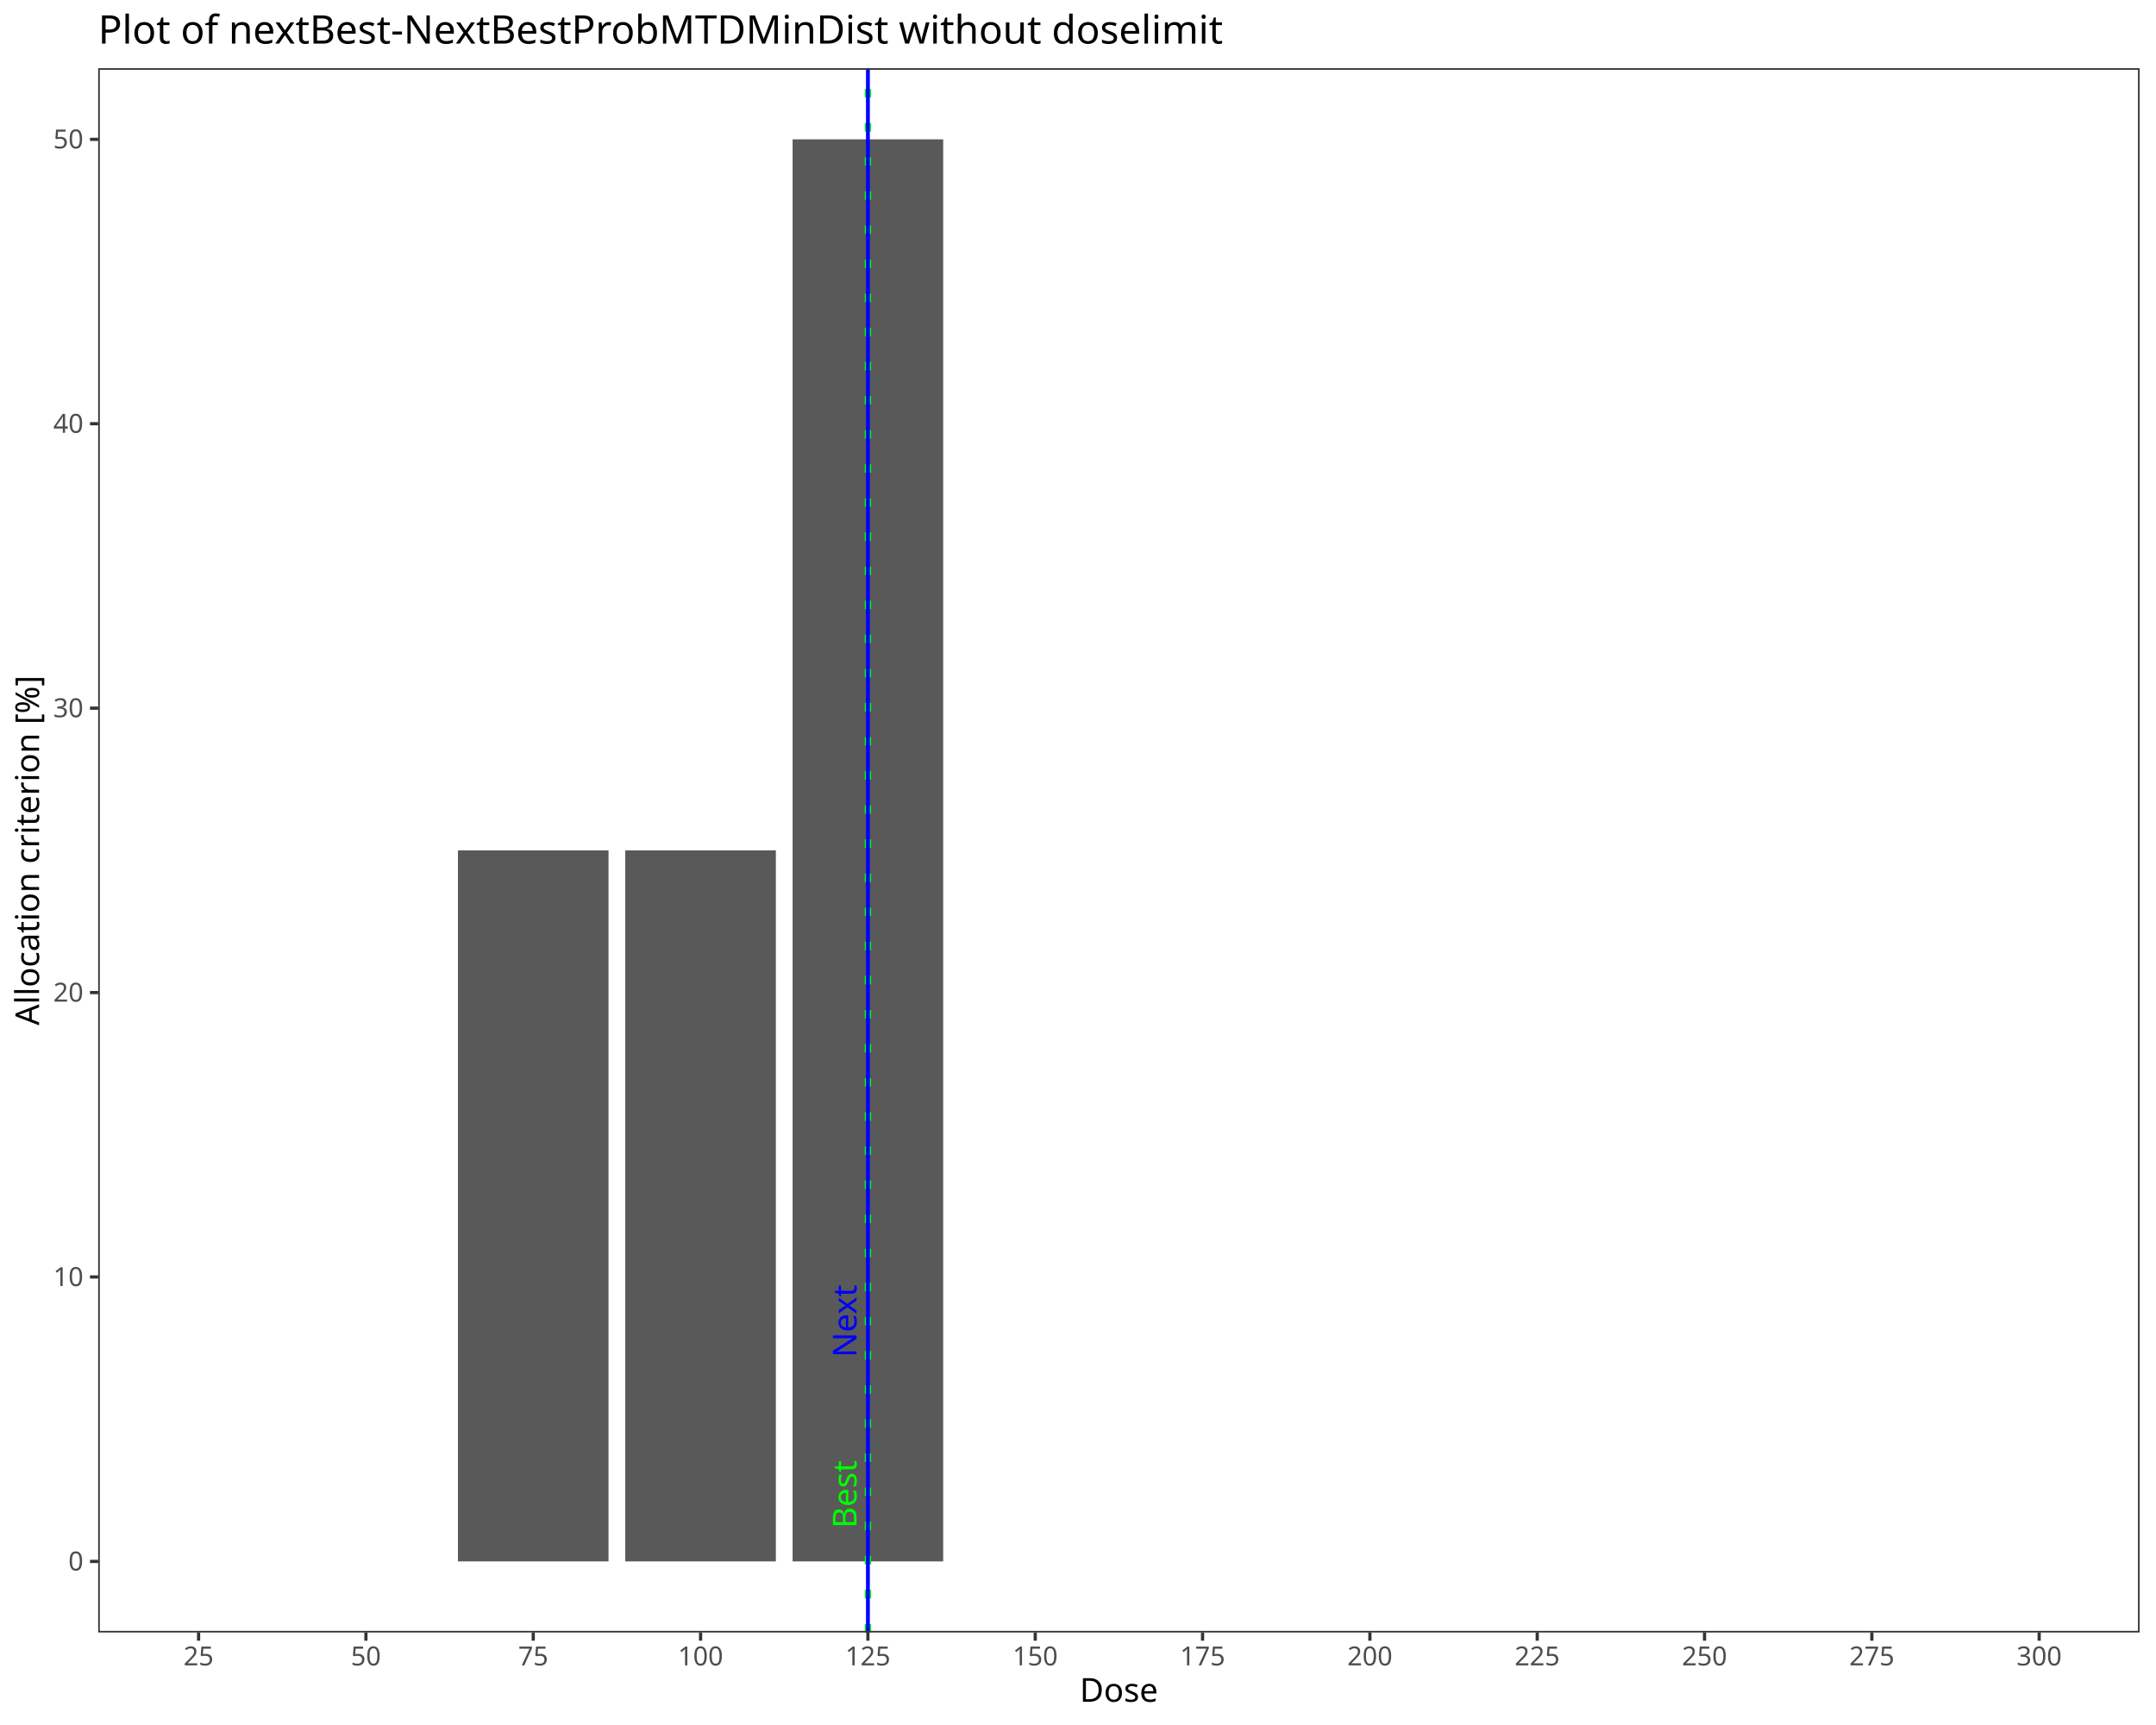
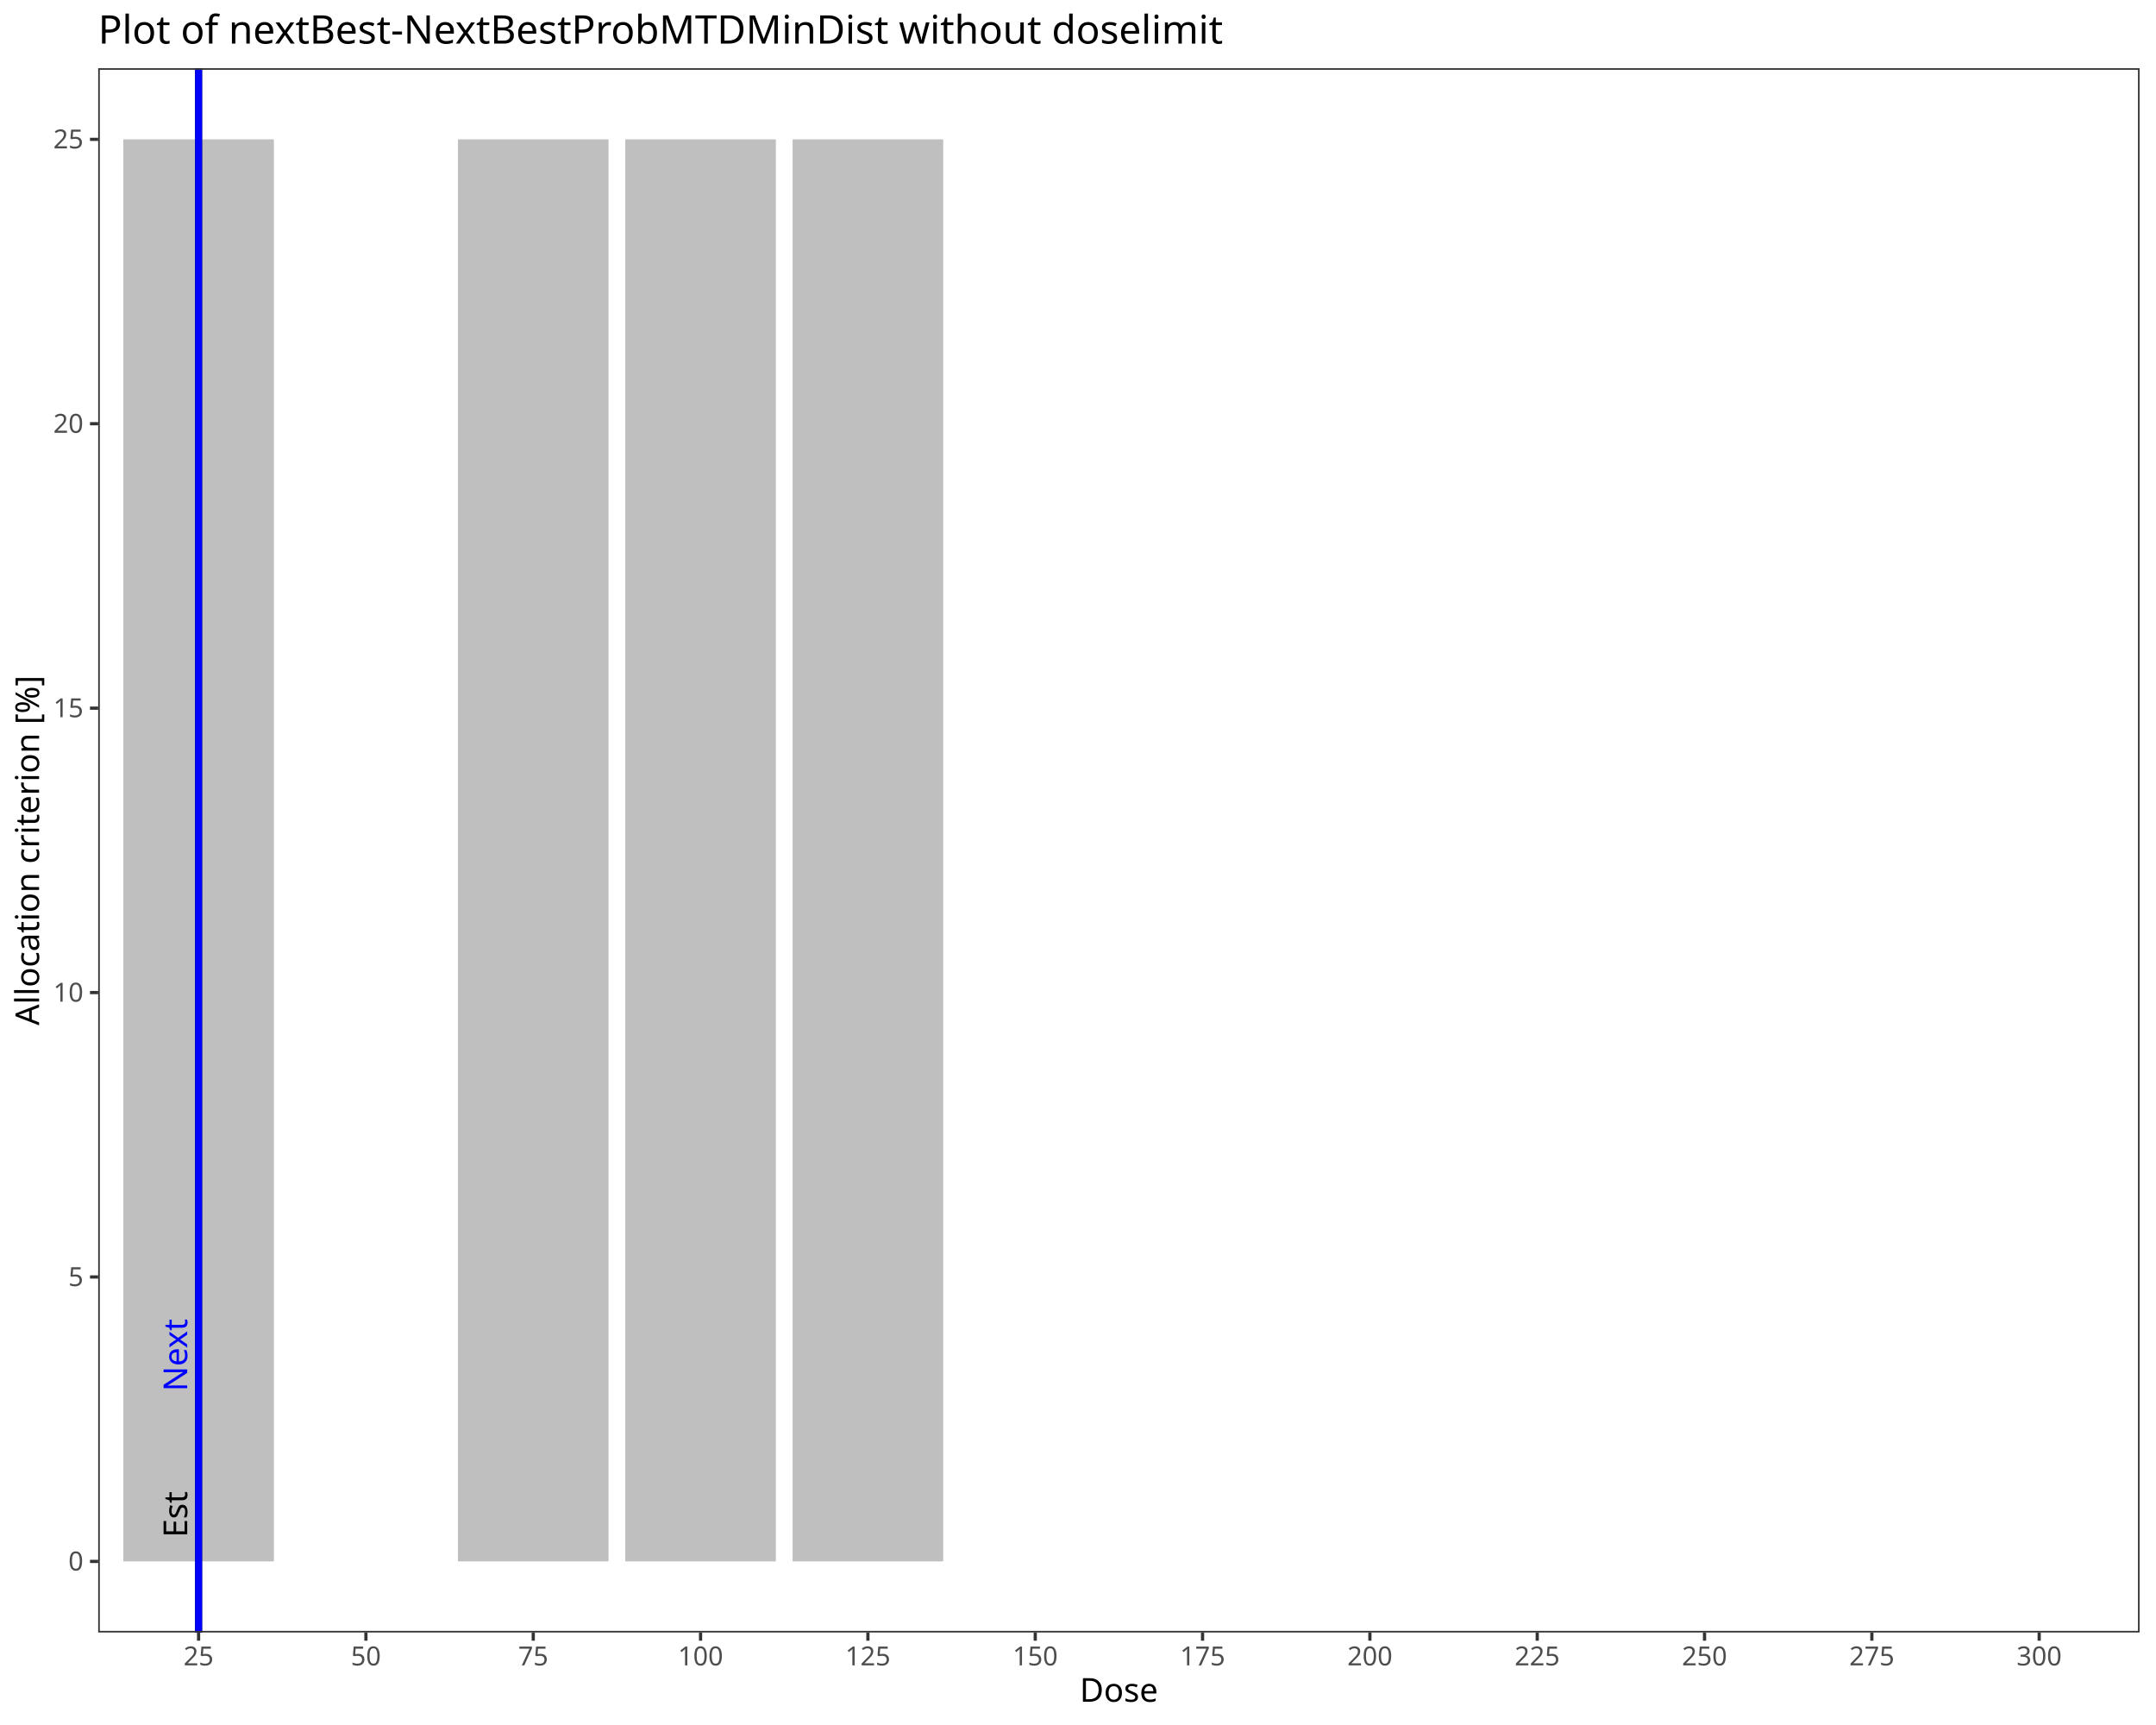
<svg xmlns="http://www.w3.org/2000/svg" class="svglite" data-engine-version="2.0" width="720.00pt" height="576.00pt" viewBox="0 0 720.00 576.00">
  <defs>
    <style type="text/css">
    .svglite line, .svglite polyline, .svglite polygon, .svglite path, .svglite rect, .svglite circle {
      fill: none;
      stroke: #000000;
      stroke-linecap: round;
      stroke-linejoin: round;
      stroke-miterlimit: 10.00;
    }
  </style>
  </defs>
  <rect width="100%" height="100%" style="stroke: none; fill: #FFFFFF;" />
  <defs>
    <clipPath id="cpMC4wMHw3MjAuMDB8MC4wMHw1NzYuMDA=">
      <rect x="0.00" y="0.00" width="720.00" height="576.00" />
    </clipPath>
  </defs>
  <g clip-path="url(#cpMC4wMHw3MjAuMDB8MC4wMHw1NzYuMDA=)">
    <rect x="0.00" y="0.00" width="720.00" height="576.00" style="stroke-width: 1.07; stroke: #FFFFFF; fill: #FFFFFF;" />
  </g>
  <defs>
    <clipPath id="cpMzIuNzl8NzE0LjUyfDIyLjc4fDU0NS4xMQ==">
      <rect x="32.79" y="22.78" width="681.73" height="522.33" />
    </clipPath>
  </defs>
  <g clip-path="url(#cpMzIuNzl8NzE0LjUyfDIyLjc4fDU0NS4xMQ==)">
    <rect x="32.79" y="22.78" width="681.73" height="522.33" style="stroke-width: 1.07; stroke: none; fill: #FFFFFF;" />
-     <rect x="41.18" y="521.37" width="50.29" height="0.00" style="stroke-width: 1.07; stroke: none; stroke-linecap: square; stroke-linejoin: miter; fill: #595959;" />
-     <rect x="97.05" y="521.37" width="50.29" height="0.00" style="stroke-width: 1.07; stroke: none; stroke-linecap: square; stroke-linejoin: miter; fill: #595959;" />
-     <rect x="152.93" y="283.95" width="50.29" height="237.42" style="stroke-width: 1.07; stroke: none; stroke-linecap: square; stroke-linejoin: miter; fill: #595959;" />
-     <rect x="208.81" y="283.95" width="50.29" height="237.42" style="stroke-width: 1.07; stroke: none; stroke-linecap: square; stroke-linejoin: miter; fill: #595959;" />
-     <rect x="264.69" y="46.53" width="50.29" height="474.84" style="stroke-width: 1.07; stroke: none; stroke-linecap: square; stroke-linejoin: miter; fill: #595959;" />
-     <rect x="320.57" y="521.37" width="50.29" height="0.00" style="stroke-width: 1.07; stroke: none; stroke-linecap: square; stroke-linejoin: miter; fill: #595959;" />
-     <rect x="376.45" y="521.37" width="50.29" height="0.00" style="stroke-width: 1.07; stroke: none; stroke-linecap: square; stroke-linejoin: miter; fill: #595959;" />
-     <rect x="432.33" y="521.37" width="50.29" height="0.00" style="stroke-width: 1.07; stroke: none; stroke-linecap: square; stroke-linejoin: miter; fill: #595959;" />
-     <rect x="488.21" y="521.37" width="50.29" height="0.00" style="stroke-width: 1.07; stroke: none; stroke-linecap: square; stroke-linejoin: miter; fill: #595959;" />
-     <rect x="544.09" y="521.37" width="50.29" height="0.00" style="stroke-width: 1.07; stroke: none; stroke-linecap: square; stroke-linejoin: miter; fill: #595959;" />
-     <rect x="599.97" y="521.37" width="50.29" height="0.00" style="stroke-width: 1.07; stroke: none; stroke-linecap: square; stroke-linejoin: miter; fill: #595959;" />
-     <rect x="655.85" y="521.37" width="50.29" height="0.00" style="stroke-width: 1.07; stroke: none; stroke-linecap: square; stroke-linejoin: miter; fill: #595959;" />
-     <line x1="289.84" y1="545.11" x2="289.84" y2="22.78" style="stroke-width: 2.13; stroke: #00FF00; stroke-dasharray: 2.85,8.54; stroke-linecap: butt;" />
-     <text transform="translate(286.04,510.32) rotate(-90)" style="font-size: 11.04px; fill: #00FF00; font-family: sans;" textLength="22.10px" lengthAdjust="spacingAndGlyphs">Best</text>
-     <line x1="289.84" y1="545.11" x2="289.84" y2="22.78" style="stroke-width: 1.28; stroke: #0000FF; stroke-linecap: butt;" />
-     <text transform="translate(286.04,453.25) rotate(-90)" style="font-size: 11.04px; fill: #0000FF; font-family: sans;" textLength="22.71px" lengthAdjust="spacingAndGlyphs">Next</text>
+     <rect x="41.18" y="46.53" width="50.29" height="474.84" style="stroke-width: 1.07; stroke: none; stroke-linecap: square; stroke-linejoin: miter; fill: #BFBFBF;" />
+     <rect x="97.05" y="521.37" width="50.29" height="0.00" style="stroke-width: 1.07; stroke: none; stroke-linecap: square; stroke-linejoin: miter; fill: #BFBFBF;" />
+     <rect x="152.93" y="46.53" width="50.29" height="474.84" style="stroke-width: 1.07; stroke: none; stroke-linecap: square; stroke-linejoin: miter; fill: #BFBFBF;" />
+     <rect x="208.81" y="46.53" width="50.29" height="474.84" style="stroke-width: 1.07; stroke: none; stroke-linecap: square; stroke-linejoin: miter; fill: #BFBFBF;" />
+     <rect x="264.69" y="46.53" width="50.29" height="474.84" style="stroke-width: 1.07; stroke: none; stroke-linecap: square; stroke-linejoin: miter; fill: #BFBFBF;" />
+     <rect x="320.57" y="521.37" width="50.29" height="0.00" style="stroke-width: 1.07; stroke: none; stroke-linecap: square; stroke-linejoin: miter; fill: #BFBFBF;" />
+     <rect x="376.45" y="521.37" width="50.29" height="0.00" style="stroke-width: 1.07; stroke: none; stroke-linecap: square; stroke-linejoin: miter; fill: #BFBFBF;" />
+     <rect x="432.33" y="521.37" width="50.29" height="0.00" style="stroke-width: 1.07; stroke: none; stroke-linecap: square; stroke-linejoin: miter; fill: #BFBFBF;" />
+     <rect x="488.21" y="521.37" width="50.29" height="0.00" style="stroke-width: 1.07; stroke: none; stroke-linecap: square; stroke-linejoin: miter; fill: #BFBFBF;" />
+     <rect x="544.09" y="521.37" width="50.29" height="0.00" style="stroke-width: 1.07; stroke: none; stroke-linecap: square; stroke-linejoin: miter; fill: #BFBFBF;" />
+     <rect x="599.97" y="521.37" width="50.29" height="0.00" style="stroke-width: 1.07; stroke: none; stroke-linecap: square; stroke-linejoin: miter; fill: #BFBFBF;" />
+     <rect x="655.85" y="521.37" width="50.29" height="0.00" style="stroke-width: 1.07; stroke: none; stroke-linecap: square; stroke-linejoin: miter; fill: #BFBFBF;" />
+     <line x1="66.32" y1="545.11" x2="66.32" y2="22.78" style="stroke-width: 2.35; stroke-linecap: butt;" />
+     <text transform="translate(62.52,513.39) rotate(-90)" style="font-size: 11.04px; font-family: sans;" textLength="15.96px" lengthAdjust="spacingAndGlyphs">Est</text>
+     <line x1="66.32" y1="545.11" x2="66.32" y2="22.78" style="stroke-width: 2.35; stroke: #0000FF; stroke-linecap: butt;" />
+     <text transform="translate(62.52,464.60) rotate(-90)" style="font-size: 11.04px; fill: #0000FF; font-family: sans;" textLength="22.71px" lengthAdjust="spacingAndGlyphs">Next</text>
    <rect x="32.79" y="22.78" width="681.73" height="522.33" style="stroke-width: 1.07; stroke: #333333;" />
  </g>
  <g clip-path="url(#cpMC4wMHw3MjAuMDB8MC4wMHw1NzYuMDA=)">
    <text x="27.86" y="524.40" text-anchor="end" style="font-size: 8.80px; fill: #4D4D4D; font-family: sans;" textLength="4.89px" lengthAdjust="spacingAndGlyphs">0</text>
-     <text x="27.86" y="429.43" text-anchor="end" style="font-size: 8.80px; fill: #4D4D4D; font-family: sans;" textLength="9.79px" lengthAdjust="spacingAndGlyphs">10</text>
-     <text x="27.86" y="334.46" text-anchor="end" style="font-size: 8.80px; fill: #4D4D4D; font-family: sans;" textLength="9.79px" lengthAdjust="spacingAndGlyphs">20</text>
-     <text x="27.86" y="239.49" text-anchor="end" style="font-size: 8.80px; fill: #4D4D4D; font-family: sans;" textLength="9.79px" lengthAdjust="spacingAndGlyphs">30</text>
-     <text x="27.86" y="144.52" text-anchor="end" style="font-size: 8.80px; fill: #4D4D4D; font-family: sans;" textLength="9.79px" lengthAdjust="spacingAndGlyphs">40</text>
-     <text x="27.86" y="49.55" text-anchor="end" style="font-size: 8.80px; fill: #4D4D4D; font-family: sans;" textLength="9.79px" lengthAdjust="spacingAndGlyphs">50</text>
+     <text x="27.86" y="429.43" text-anchor="end" style="font-size: 8.80px; fill: #4D4D4D; font-family: sans;" textLength="4.89px" lengthAdjust="spacingAndGlyphs">5</text>
+     <text x="27.86" y="334.46" text-anchor="end" style="font-size: 8.80px; fill: #4D4D4D; font-family: sans;" textLength="9.79px" lengthAdjust="spacingAndGlyphs">10</text>
+     <text x="27.86" y="239.49" text-anchor="end" style="font-size: 8.80px; fill: #4D4D4D; font-family: sans;" textLength="9.79px" lengthAdjust="spacingAndGlyphs">15</text>
+     <text x="27.86" y="144.52" text-anchor="end" style="font-size: 8.80px; fill: #4D4D4D; font-family: sans;" textLength="9.79px" lengthAdjust="spacingAndGlyphs">20</text>
+     <text x="27.86" y="49.55" text-anchor="end" style="font-size: 8.80px; fill: #4D4D4D; font-family: sans;" textLength="9.79px" lengthAdjust="spacingAndGlyphs">25</text>
    <polyline points="30.05,521.37 32.79,521.37 " style="stroke-width: 1.07; stroke: #333333; stroke-linecap: butt;" />
    <polyline points="30.05,426.40 32.79,426.40 " style="stroke-width: 1.07; stroke: #333333; stroke-linecap: butt;" />
    <polyline points="30.05,331.43 32.79,331.43 " style="stroke-width: 1.07; stroke: #333333; stroke-linecap: butt;" />
    <polyline points="30.05,236.46 32.79,236.46 " style="stroke-width: 1.07; stroke: #333333; stroke-linecap: butt;" />
    <polyline points="30.05,141.49 32.79,141.49 " style="stroke-width: 1.07; stroke: #333333; stroke-linecap: butt;" />
    <polyline points="30.05,46.53 32.79,46.53 " style="stroke-width: 1.07; stroke: #333333; stroke-linecap: butt;" />
    <polyline points="66.32,547.85 66.32,545.11 " style="stroke-width: 1.07; stroke: #333333; stroke-linecap: butt;" />
    <polyline points="122.20,547.85 122.20,545.11 " style="stroke-width: 1.07; stroke: #333333; stroke-linecap: butt;" />
    <polyline points="178.08,547.85 178.08,545.11 " style="stroke-width: 1.07; stroke: #333333; stroke-linecap: butt;" />
    <polyline points="233.96,547.85 233.96,545.11 " style="stroke-width: 1.07; stroke: #333333; stroke-linecap: butt;" />
    <polyline points="289.84,547.85 289.84,545.11 " style="stroke-width: 1.07; stroke: #333333; stroke-linecap: butt;" />
    <polyline points="345.72,547.85 345.72,545.11 " style="stroke-width: 1.07; stroke: #333333; stroke-linecap: butt;" />
    <polyline points="401.60,547.85 401.60,545.11 " style="stroke-width: 1.07; stroke: #333333; stroke-linecap: butt;" />
    <polyline points="457.48,547.85 457.48,545.11 " style="stroke-width: 1.07; stroke: #333333; stroke-linecap: butt;" />
    <polyline points="513.36,547.85 513.36,545.11 " style="stroke-width: 1.07; stroke: #333333; stroke-linecap: butt;" />
    <polyline points="569.23,547.85 569.23,545.11 " style="stroke-width: 1.07; stroke: #333333; stroke-linecap: butt;" />
    <polyline points="625.11,547.85 625.11,545.11 " style="stroke-width: 1.07; stroke: #333333; stroke-linecap: butt;" />
    <polyline points="680.99,547.85 680.99,545.11 " style="stroke-width: 1.07; stroke: #333333; stroke-linecap: butt;" />
    <text x="66.32" y="556.10" text-anchor="middle" style="font-size: 8.80px; fill: #4D4D4D; font-family: sans;" textLength="9.79px" lengthAdjust="spacingAndGlyphs">25</text>
    <text x="680.99" y="556.10" text-anchor="middle" style="font-size: 8.80px; fill: #4D4D4D; font-family: sans;" textLength="14.68px" lengthAdjust="spacingAndGlyphs">300</text>
    <text x="345.72" y="556.10" text-anchor="middle" style="font-size: 8.80px; fill: #4D4D4D; font-family: sans;" textLength="14.68px" lengthAdjust="spacingAndGlyphs">150</text>
    <text x="178.08" y="556.10" text-anchor="middle" style="font-size: 8.80px; fill: #4D4D4D; font-family: sans;" textLength="9.79px" lengthAdjust="spacingAndGlyphs">75</text>
    <text x="122.20" y="556.10" text-anchor="middle" style="font-size: 8.80px; fill: #4D4D4D; font-family: sans;" textLength="9.79px" lengthAdjust="spacingAndGlyphs">50</text>
    <text x="233.96" y="556.10" text-anchor="middle" style="font-size: 8.80px; fill: #4D4D4D; font-family: sans;" textLength="14.68px" lengthAdjust="spacingAndGlyphs">100</text>
    <text x="289.84" y="556.10" text-anchor="middle" style="font-size: 8.80px; fill: #4D4D4D; font-family: sans;" textLength="14.68px" lengthAdjust="spacingAndGlyphs">125</text>
    <text x="513.36" y="556.10" text-anchor="middle" style="font-size: 8.80px; fill: #4D4D4D; font-family: sans;" textLength="14.68px" lengthAdjust="spacingAndGlyphs">225</text>
    <text x="401.60" y="556.10" text-anchor="middle" style="font-size: 8.80px; fill: #4D4D4D; font-family: sans;" textLength="14.68px" lengthAdjust="spacingAndGlyphs">175</text>
    <text x="457.48" y="556.10" text-anchor="middle" style="font-size: 8.80px; fill: #4D4D4D; font-family: sans;" textLength="14.68px" lengthAdjust="spacingAndGlyphs">200</text>
    <text x="569.23" y="556.10" text-anchor="middle" style="font-size: 8.80px; fill: #4D4D4D; font-family: sans;" textLength="14.68px" lengthAdjust="spacingAndGlyphs">250</text>
    <text x="625.11" y="556.10" text-anchor="middle" style="font-size: 8.80px; fill: #4D4D4D; font-family: sans;" textLength="14.68px" lengthAdjust="spacingAndGlyphs">275</text>
    <text x="373.66" y="568.24" text-anchor="middle" style="font-size: 11.00px; font-family: sans;" textLength="25.69px" lengthAdjust="spacingAndGlyphs">Dose</text>
    <text transform="translate(13.05,283.95) rotate(-90)" text-anchor="middle" style="font-size: 11.00px; font-family: sans;" textLength="108.83px" lengthAdjust="spacingAndGlyphs">Allocation criterion [%]</text>
    <text x="32.79" y="14.56" style="font-size: 13.20px; font-family: sans;" textLength="352.18px" lengthAdjust="spacingAndGlyphs">Plot of nextBest-NextBestProbMTDMinDist without doselimit</text>
  </g>
</svg>
